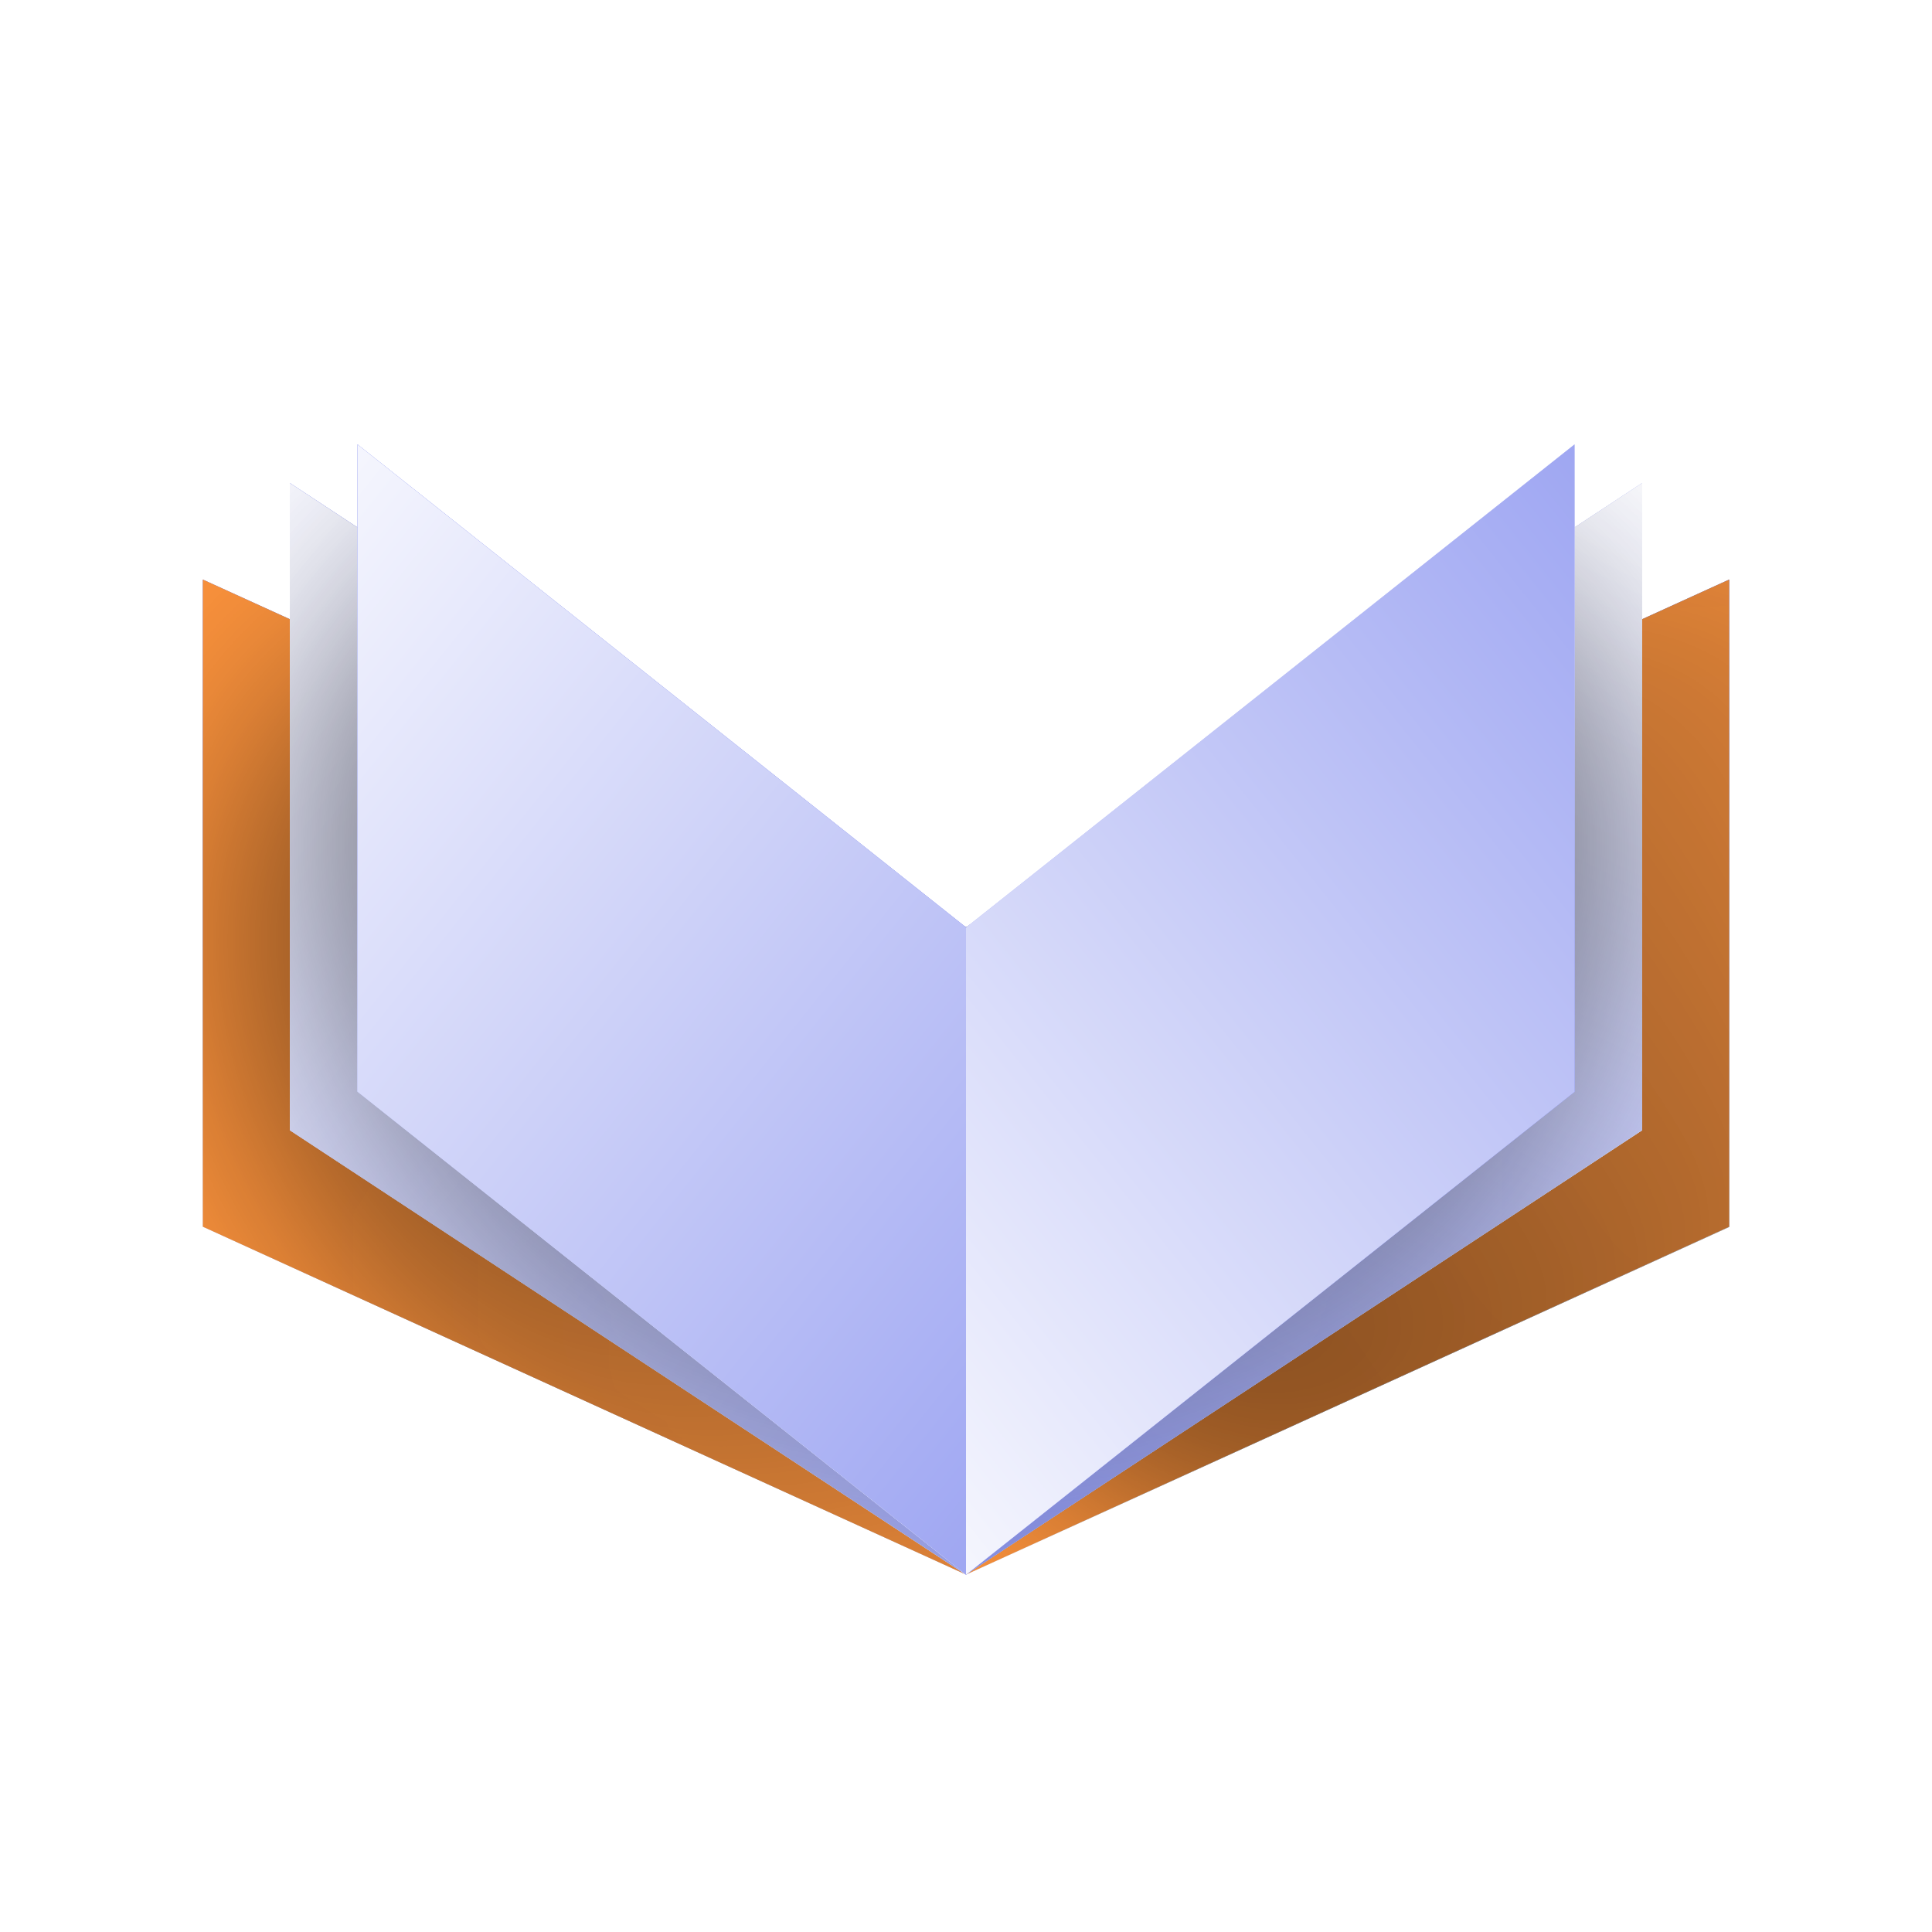
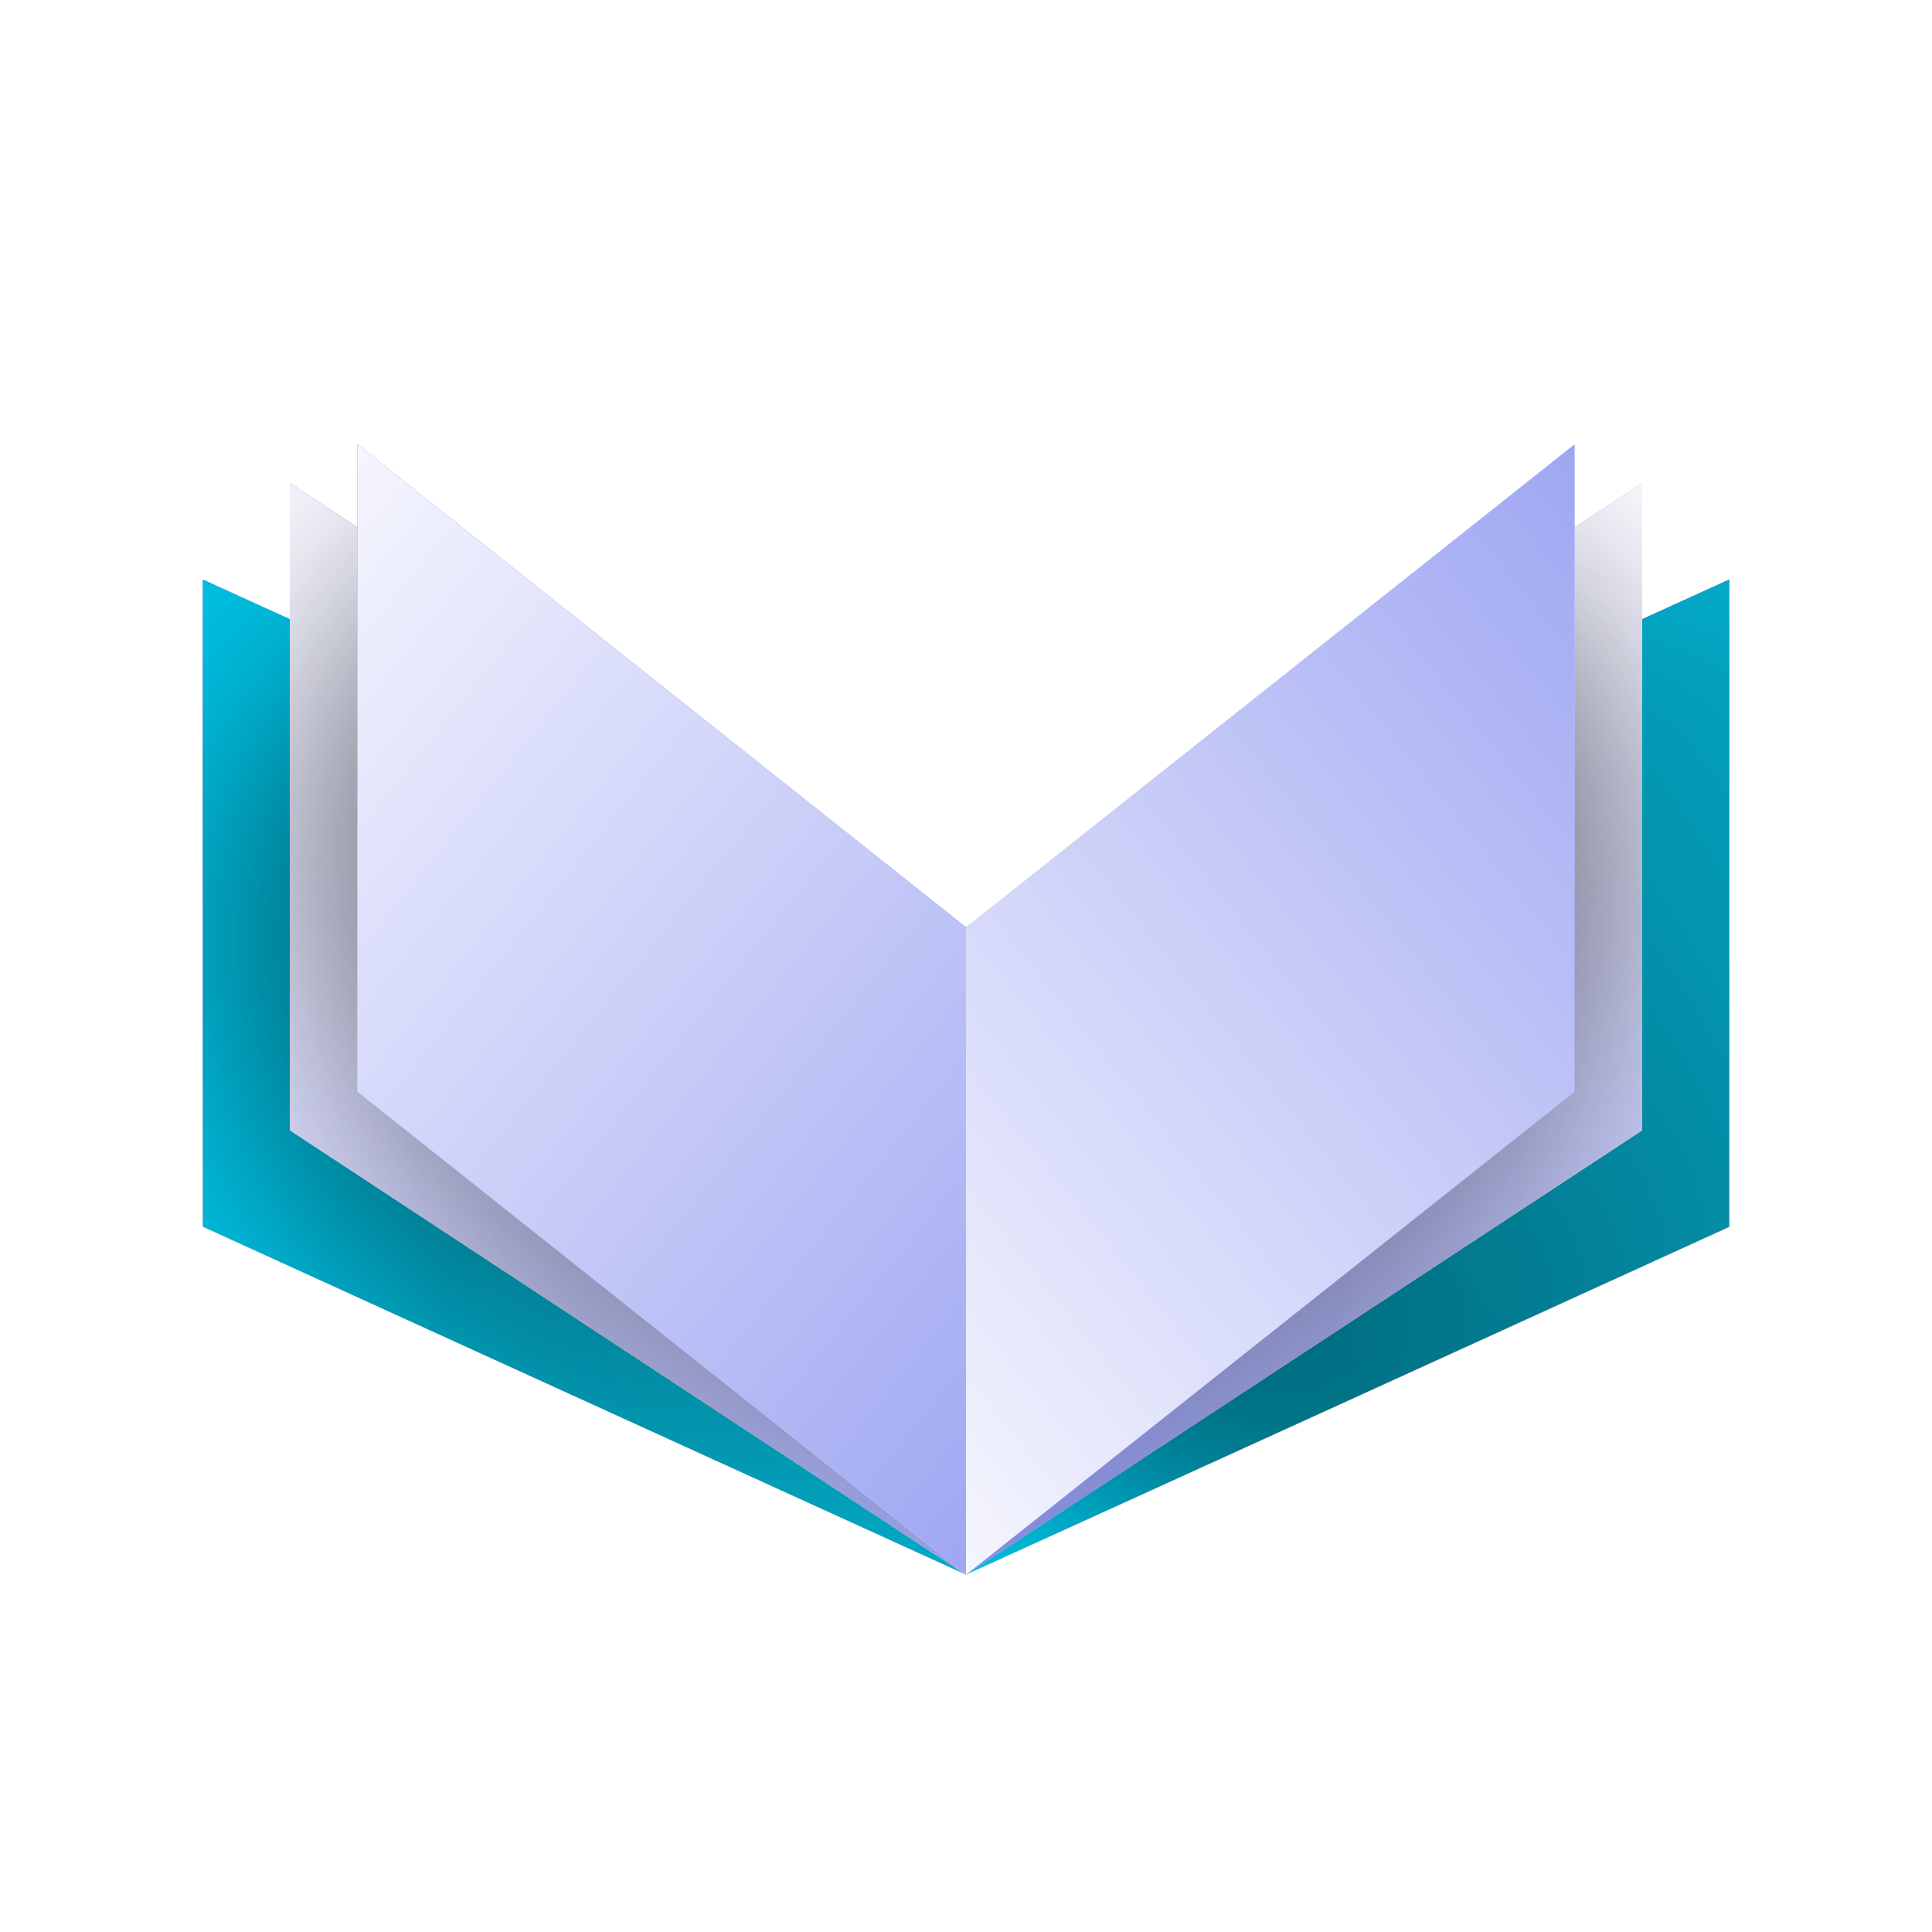
<svg xmlns="http://www.w3.org/2000/svg" width="60" height="60" viewBox="0 0 60 60" fill="none">
  <path d="M30 28.798V48.9L53.7 38.096L53.7 18L30 28.798Z" fill="url(#paint0_linear_3543_2070)" />
  <path d="M30 28.798V48.9L53.7 38.096L53.7 18L30 28.798Z" fill="url(#paint1_linear_3543_2070)" />
-   <path d="M30 28.798V48.9L53.7 38.096L53.7 18L30 28.798Z" fill="#FB923C" />
+   <path d="M30 28.798V48.9L53.7 38.096L53.7 18L30 28.798Z" fill="#00C1E3" />
  <path d="M30 28.798V48.9L6.3 38.096L6.3 18L30 28.798Z" fill="url(#paint2_linear_3543_2070)" />
  <path d="M30 28.798V48.9L6.3 38.096L6.3 18L30 28.798Z" fill="url(#paint3_linear_3543_2070)" />
-   <path d="M30 28.798V48.9L6.3 38.096L6.3 18L30 28.798Z" fill="#FB923C" />
+   <path d="M30 28.798V48.9L6.3 38.096L6.3 18L30 28.798Z" fill="#00C1E3" />
  <mask id="mask0_3543_2070" style="mask-type:alpha" maskUnits="userSpaceOnUse" x="30" y="18" width="24" height="31">
    <path d="M53.7 38.106V18L30 28.806L30 48.906L53.7 38.106Z" fill="url(#paint4_linear_3543_2070)" />
    <path d="M53.7 38.106V18L30 28.806L30 48.906L53.7 38.106Z" fill="url(#paint5_linear_3543_2070)" />
-     <path d="M53.7 38.106V18L30 28.806L30 48.906L53.7 38.106Z" fill="#FB923C" />
+     <path d="M53.7 38.106V18L30 28.806L30 48.906L53.7 38.106Z" fill="#00C1E3" />
  </mask>
  <g mask="url(#mask0_3543_2070)">
    <g style="mix-blend-mode:multiply" opacity="0.45" filter="url(#filter0_f_3543_2070)">
      <path d="M38.742 21.996C47.477 15.164 58.52 14.19 63.407 19.822C68.295 25.453 65.176 35.557 56.441 42.39C47.707 49.222 36.664 50.196 31.777 44.564C26.889 38.932 30.008 28.828 38.742 21.996Z" fill="url(#paint6_linear_3543_2070)" />
    </g>
  </g>
  <path d="M30 28.8V48.9L51 35.1V15L30 28.8Z" fill="url(#paint7_linear_3543_2070)" />
  <path d="M30 28.8V48.9L51 35.1V15L30 28.8Z" fill="url(#paint8_linear_3543_2070)" />
  <path d="M30 28.8V48.9L51 35.1V15L30 28.8Z" fill="url(#paint9_linear_3543_2070)" />
  <mask id="mask1_3543_2070" style="mask-type:alpha" maskUnits="userSpaceOnUse" x="6" y="18" width="24" height="31">
    <path d="M30 28.798V48.9L6.3 38.096L6.3 18L30 28.798Z" fill="url(#paint10_linear_3543_2070)" />
    <path d="M30 28.798V48.9L6.3 38.096L6.3 18L30 28.798Z" fill="url(#paint11_linear_3543_2070)" />
-     <path d="M30 28.798V48.9L6.3 38.096L6.3 18L30 28.798Z" fill="#FB923C" />
+     <path d="M30 28.798V48.9L6.3 38.096L6.3 18L30 28.798Z" fill="#00C1E3" />
  </mask>
  <g mask="url(#mask1_3543_2070)">
    <g style="mix-blend-mode:multiply" opacity="0.45" filter="url(#filter1_f_3543_2070)">
      <path d="M15.8 44.91C24.092 51.743 34.576 52.716 39.216 47.085C43.856 41.453 40.895 31.349 32.602 24.517C24.31 17.684 13.826 16.711 9.187 22.342C4.547 27.974 7.508 38.078 15.8 44.91Z" fill="url(#paint12_linear_3543_2070)" />
    </g>
  </g>
  <path d="M30 28.8V48.906L9 35.1L9 15L30 28.8Z" fill="url(#paint13_linear_3543_2070)" />
  <path d="M30 28.8V48.906L9 35.1L9 15L30 28.8Z" fill="url(#paint14_linear_3543_2070)" />
  <path d="M30 28.8V48.906L9 35.1L9 15L30 28.8Z" fill="url(#paint15_linear_3543_2070)" />
  <mask id="mask2_3543_2070" style="mask-type:alpha" maskUnits="userSpaceOnUse" x="9" y="15" width="21" height="34">
    <path d="M30 28.8V48.906L9 35.1L9 15L30 28.8Z" fill="url(#paint16_linear_3543_2070)" />
    <path d="M30 28.8V48.906L9 35.1L9 15L30 28.8Z" fill="url(#paint17_linear_3543_2070)" />
    <path d="M30 28.8V48.906L9 35.1L9 15L30 28.8Z" fill="url(#paint18_linear_3543_2070)" />
  </mask>
  <g mask="url(#mask2_3543_2070)">
    <g style="mix-blend-mode:multiply" opacity="0.45" filter="url(#filter2_f_3543_2070)">
      <path d="M18.2 41.91C26.492 48.743 36.976 49.716 41.616 44.085C46.256 38.453 43.295 28.349 35.002 21.517C26.71 14.684 16.227 13.711 11.587 19.342C6.947 24.974 9.908 35.078 18.2 41.91Z" fill="url(#paint19_linear_3543_2070)" />
    </g>
  </g>
  <mask id="mask3_3543_2070" style="mask-type:alpha" maskUnits="userSpaceOnUse" x="30" y="15" width="21" height="34">
    <path d="M30 28.8V48.906L51 35.1L51 15L30 28.8Z" fill="url(#paint20_linear_3543_2070)" />
    <path d="M30 28.8V48.906L51 35.1L51 15L30 28.8Z" fill="url(#paint21_linear_3543_2070)" />
    <path d="M30 28.8V48.906L51 35.1L51 15L30 28.8Z" fill="url(#paint22_linear_3543_2070)" />
  </mask>
  <g mask="url(#mask3_3543_2070)">
    <g style="mix-blend-mode:multiply" opacity="0.45" filter="url(#filter3_f_3543_2070)">
      <path d="M41.8 41.91C33.508 48.743 23.024 49.716 18.384 44.085C13.744 38.453 16.705 28.349 24.997 21.517C33.29 14.684 43.773 13.711 48.413 19.342C53.053 24.974 50.093 35.078 41.8 41.91Z" fill="url(#paint23_linear_3543_2070)" />
    </g>
  </g>
  <path d="M30 28.8V48.906L11.1 33.9L11.1 13.8L30 28.8Z" fill="url(#paint24_linear_3543_2070)" />
  <path d="M30 28.8V48.906L11.1 33.9L11.1 13.8L30 28.8Z" fill="url(#paint25_linear_3543_2070)" />
  <path d="M30 28.8V48.906L11.1 33.9L11.1 13.8L30 28.8Z" fill="url(#paint26_linear_3543_2070)" />
  <path d="M48.9 33.906V13.8L30 28.806L30 48.906L48.9 33.906Z" fill="url(#paint27_linear_3543_2070)" />
  <path d="M48.9 33.906V13.8L30 28.806L30 48.906L48.9 33.906Z" fill="url(#paint28_linear_3543_2070)" />
  <path d="M48.9 33.906V13.8L30 28.806L30 48.906L48.9 33.906Z" fill="url(#paint29_linear_3543_2070)" />
  <defs>
    <filter id="filter0_f_3543_2070" x="23.166" y="9.861" width="48.852" height="44.664" filterUnits="userSpaceOnUse" color-interpolation-filters="sRGB">
      <feFlood flood-opacity="0" result="BackgroundImageFix" />
      <feBlend mode="normal" in="SourceGraphic" in2="BackgroundImageFix" result="shape" />
      <feGaussianBlur stdDeviation="3.15" result="effect1_foregroundBlur_3543_2070" />
    </filter>
    <filter id="filter1_f_3543_2070" x="0.693" y="12.381" width="47.017" height="44.664" filterUnits="userSpaceOnUse" color-interpolation-filters="sRGB">
      <feFlood flood-opacity="0" result="BackgroundImageFix" />
      <feBlend mode="normal" in="SourceGraphic" in2="BackgroundImageFix" result="shape" />
      <feGaussianBlur stdDeviation="3.15" result="effect1_foregroundBlur_3543_2070" />
    </filter>
    <filter id="filter2_f_3543_2070" x="3.093" y="9.381" width="47.017" height="44.664" filterUnits="userSpaceOnUse" color-interpolation-filters="sRGB">
      <feFlood flood-opacity="0" result="BackgroundImageFix" />
      <feBlend mode="normal" in="SourceGraphic" in2="BackgroundImageFix" result="shape" />
      <feGaussianBlur stdDeviation="3.15" result="effect1_foregroundBlur_3543_2070" />
    </filter>
    <filter id="filter3_f_3543_2070" x="9.89" y="9.381" width="47.017" height="44.664" filterUnits="userSpaceOnUse" color-interpolation-filters="sRGB">
      <feFlood flood-opacity="0" result="BackgroundImageFix" />
      <feBlend mode="normal" in="SourceGraphic" in2="BackgroundImageFix" result="shape" />
      <feGaussianBlur stdDeviation="3.15" result="effect1_foregroundBlur_3543_2070" />
    </filter>
    <linearGradient id="paint0_linear_3543_2070" x1="46.687" y1="25.382" x2="49.161" y2="45.887" gradientUnits="userSpaceOnUse">
      <stop stop-color="#9099F0" />
      <stop offset="1" stop-color="white" />
    </linearGradient>
    <linearGradient id="paint1_linear_3543_2070" x1="37.948" y1="31.304" x2="46.17" y2="47.652" gradientUnits="userSpaceOnUse">
      <stop stop-color="#9099F0" />
      <stop offset="1" stop-color="white" />
    </linearGradient>
    <linearGradient id="paint2_linear_3543_2070" x1="13.313" y1="25.382" x2="10.839" y2="45.887" gradientUnits="userSpaceOnUse">
      <stop stop-color="#9099F0" />
      <stop offset="1" stop-color="white" />
    </linearGradient>
    <linearGradient id="paint3_linear_3543_2070" x1="22.052" y1="31.304" x2="13.83" y2="47.652" gradientUnits="userSpaceOnUse">
      <stop stop-color="#9099F0" />
      <stop offset="1" stop-color="white" />
    </linearGradient>
    <linearGradient id="paint4_linear_3543_2070" x1="37.013" y1="41.523" x2="34.538" y2="21.014" gradientUnits="userSpaceOnUse">
      <stop stop-color="#9099F0" />
      <stop offset="1" stop-color="white" />
    </linearGradient>
    <linearGradient id="paint5_linear_3543_2070" x1="45.752" y1="35.6" x2="37.527" y2="19.25" gradientUnits="userSpaceOnUse">
      <stop stop-color="#9099F0" />
      <stop offset="1" stop-color="white" />
    </linearGradient>
    <linearGradient id="paint6_linear_3543_2070" x1="34.298" y1="33.712" x2="67.497" y2="11.205" gradientUnits="userSpaceOnUse">
      <stop />
      <stop offset="1" stop-color="#1D1D21" stop-opacity="0" />
    </linearGradient>
    <linearGradient id="paint7_linear_3543_2070" x1="45.806" y1="25.328" x2="48.411" y2="45.889" gradientUnits="userSpaceOnUse">
      <stop stop-color="#9099F0" />
      <stop offset="1" stop-color="white" />
    </linearGradient>
    <linearGradient id="paint8_linear_3543_2070" x1="27.766" y1="39.477" x2="45.343" y2="46.736" gradientUnits="userSpaceOnUse">
      <stop stop-color="#9099F0" />
      <stop offset="1" stop-color="white" />
    </linearGradient>
    <linearGradient id="paint9_linear_3543_2070" x1="27.45" y1="45.75" x2="45.142" y2="10.158" gradientUnits="userSpaceOnUse">
      <stop stop-color="#9099F0" />
      <stop offset="1" stop-color="white" />
    </linearGradient>
    <linearGradient id="paint10_linear_3543_2070" x1="13.313" y1="25.382" x2="10.839" y2="45.887" gradientUnits="userSpaceOnUse">
      <stop stop-color="#9099F0" />
      <stop offset="1" stop-color="white" />
    </linearGradient>
    <linearGradient id="paint11_linear_3543_2070" x1="22.052" y1="31.304" x2="13.83" y2="47.652" gradientUnits="userSpaceOnUse">
      <stop stop-color="#9099F0" />
      <stop offset="1" stop-color="white" />
    </linearGradient>
    <linearGradient id="paint12_linear_3543_2070" x1="11.581" y1="33.194" x2="44.109" y2="54.13" gradientUnits="userSpaceOnUse">
      <stop />
      <stop offset="1" stop-color="#1D1D21" stop-opacity="0" />
    </linearGradient>
    <linearGradient id="paint13_linear_3543_2070" x1="14.158" y1="25.384" x2="11.555" y2="45.86" gradientUnits="userSpaceOnUse">
      <stop stop-color="#9099F0" />
      <stop offset="1" stop-color="white" />
    </linearGradient>
    <linearGradient id="paint14_linear_3543_2070" x1="22.454" y1="31.307" x2="13.978" y2="47.303" gradientUnits="userSpaceOnUse">
      <stop stop-color="#9099F0" />
      <stop offset="1" stop-color="white" />
    </linearGradient>
    <linearGradient id="paint15_linear_3543_2070" x1="6.3" y1="12.9" x2="43.228" y2="42.487" gradientUnits="userSpaceOnUse">
      <stop stop-color="white" />
      <stop offset="1" stop-color="#9099F0" />
    </linearGradient>
    <linearGradient id="paint16_linear_3543_2070" x1="14.158" y1="25.384" x2="11.555" y2="45.86" gradientUnits="userSpaceOnUse">
      <stop stop-color="#9099F0" />
      <stop offset="1" stop-color="white" />
    </linearGradient>
    <linearGradient id="paint17_linear_3543_2070" x1="22.454" y1="31.307" x2="13.978" y2="47.303" gradientUnits="userSpaceOnUse">
      <stop stop-color="#9099F0" />
      <stop offset="1" stop-color="white" />
    </linearGradient>
    <linearGradient id="paint18_linear_3543_2070" x1="6.3" y1="12.9" x2="43.228" y2="42.487" gradientUnits="userSpaceOnUse">
      <stop stop-color="white" />
      <stop offset="1" stop-color="#9099F0" />
    </linearGradient>
    <linearGradient id="paint19_linear_3543_2070" x1="13.981" y1="30.194" x2="46.509" y2="51.13" gradientUnits="userSpaceOnUse">
      <stop />
      <stop offset="1" stop-color="#1D1D21" stop-opacity="0" />
    </linearGradient>
    <linearGradient id="paint20_linear_3543_2070" x1="45.842" y1="25.384" x2="48.445" y2="45.86" gradientUnits="userSpaceOnUse">
      <stop stop-color="#9099F0" />
      <stop offset="1" stop-color="white" />
    </linearGradient>
    <linearGradient id="paint21_linear_3543_2070" x1="37.545" y1="31.307" x2="46.022" y2="47.303" gradientUnits="userSpaceOnUse">
      <stop stop-color="#9099F0" />
      <stop offset="1" stop-color="white" />
    </linearGradient>
    <linearGradient id="paint22_linear_3543_2070" x1="53.7" y1="12.9" x2="16.772" y2="42.487" gradientUnits="userSpaceOnUse">
      <stop stop-color="white" />
      <stop offset="1" stop-color="#9099F0" />
    </linearGradient>
    <linearGradient id="paint23_linear_3543_2070" x1="46.019" y1="30.194" x2="13.491" y2="51.13" gradientUnits="userSpaceOnUse">
      <stop />
      <stop offset="1" stop-color="#1D1D21" stop-opacity="0" />
    </linearGradient>
    <linearGradient id="paint24_linear_3543_2070" x1="14.158" y1="25.384" x2="11.555" y2="45.86" gradientUnits="userSpaceOnUse">
      <stop stop-color="#9099F0" />
      <stop offset="1" stop-color="white" />
    </linearGradient>
    <linearGradient id="paint25_linear_3543_2070" x1="22.454" y1="31.306" x2="13.978" y2="47.303" gradientUnits="userSpaceOnUse">
      <stop stop-color="#9099F0" />
      <stop offset="1" stop-color="white" />
    </linearGradient>
    <linearGradient id="paint26_linear_3543_2070" x1="6.3" y1="12.9" x2="43.228" y2="42.486" gradientUnits="userSpaceOnUse">
      <stop stop-color="white" />
      <stop offset="1" stop-color="#9099F0" />
    </linearGradient>
    <linearGradient id="paint27_linear_3543_2070" x1="33.058" y1="37.323" x2="30.455" y2="16.846" gradientUnits="userSpaceOnUse">
      <stop stop-color="#9099F0" />
      <stop offset="1" stop-color="white" />
    </linearGradient>
    <linearGradient id="paint28_linear_3543_2070" x1="41.355" y1="31.4" x2="32.878" y2="15.403" gradientUnits="userSpaceOnUse">
      <stop stop-color="#9099F0" />
      <stop offset="1" stop-color="white" />
    </linearGradient>
    <linearGradient id="paint29_linear_3543_2070" x1="25.2" y1="49.806" x2="62.128" y2="20.22" gradientUnits="userSpaceOnUse">
      <stop stop-color="white" />
      <stop offset="1" stop-color="#9099F0" />
    </linearGradient>
  </defs>
</svg>
